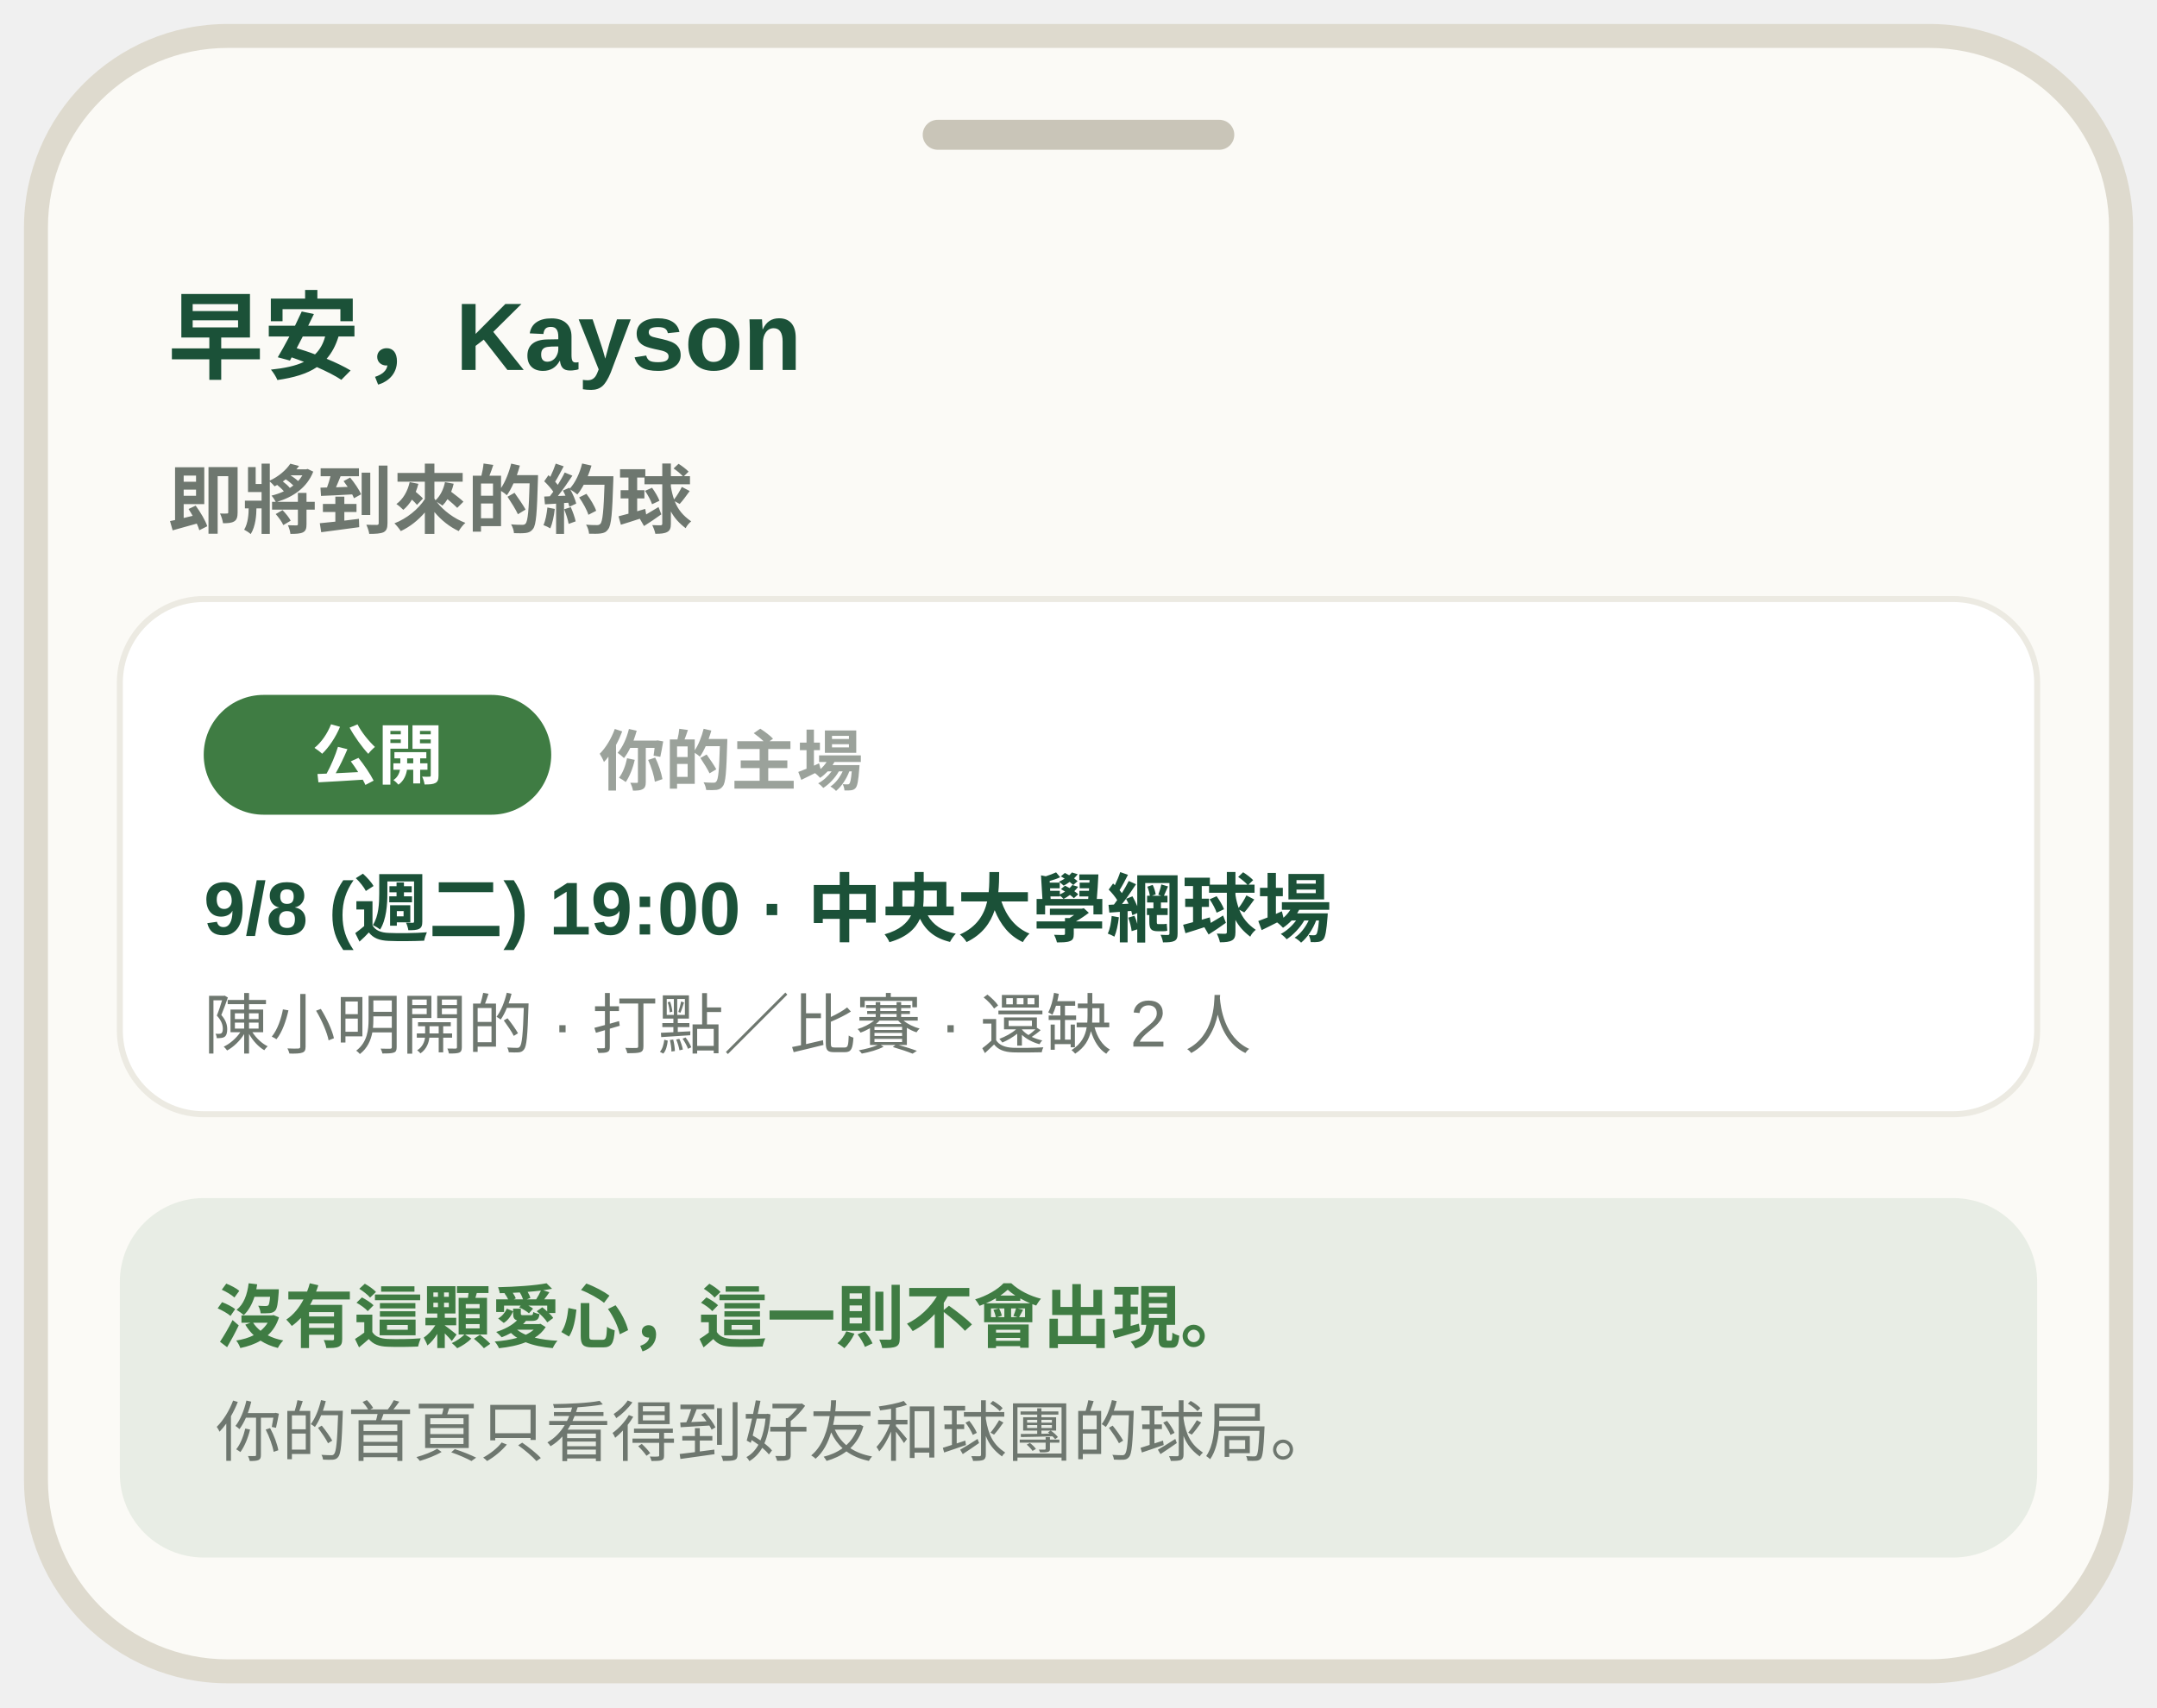
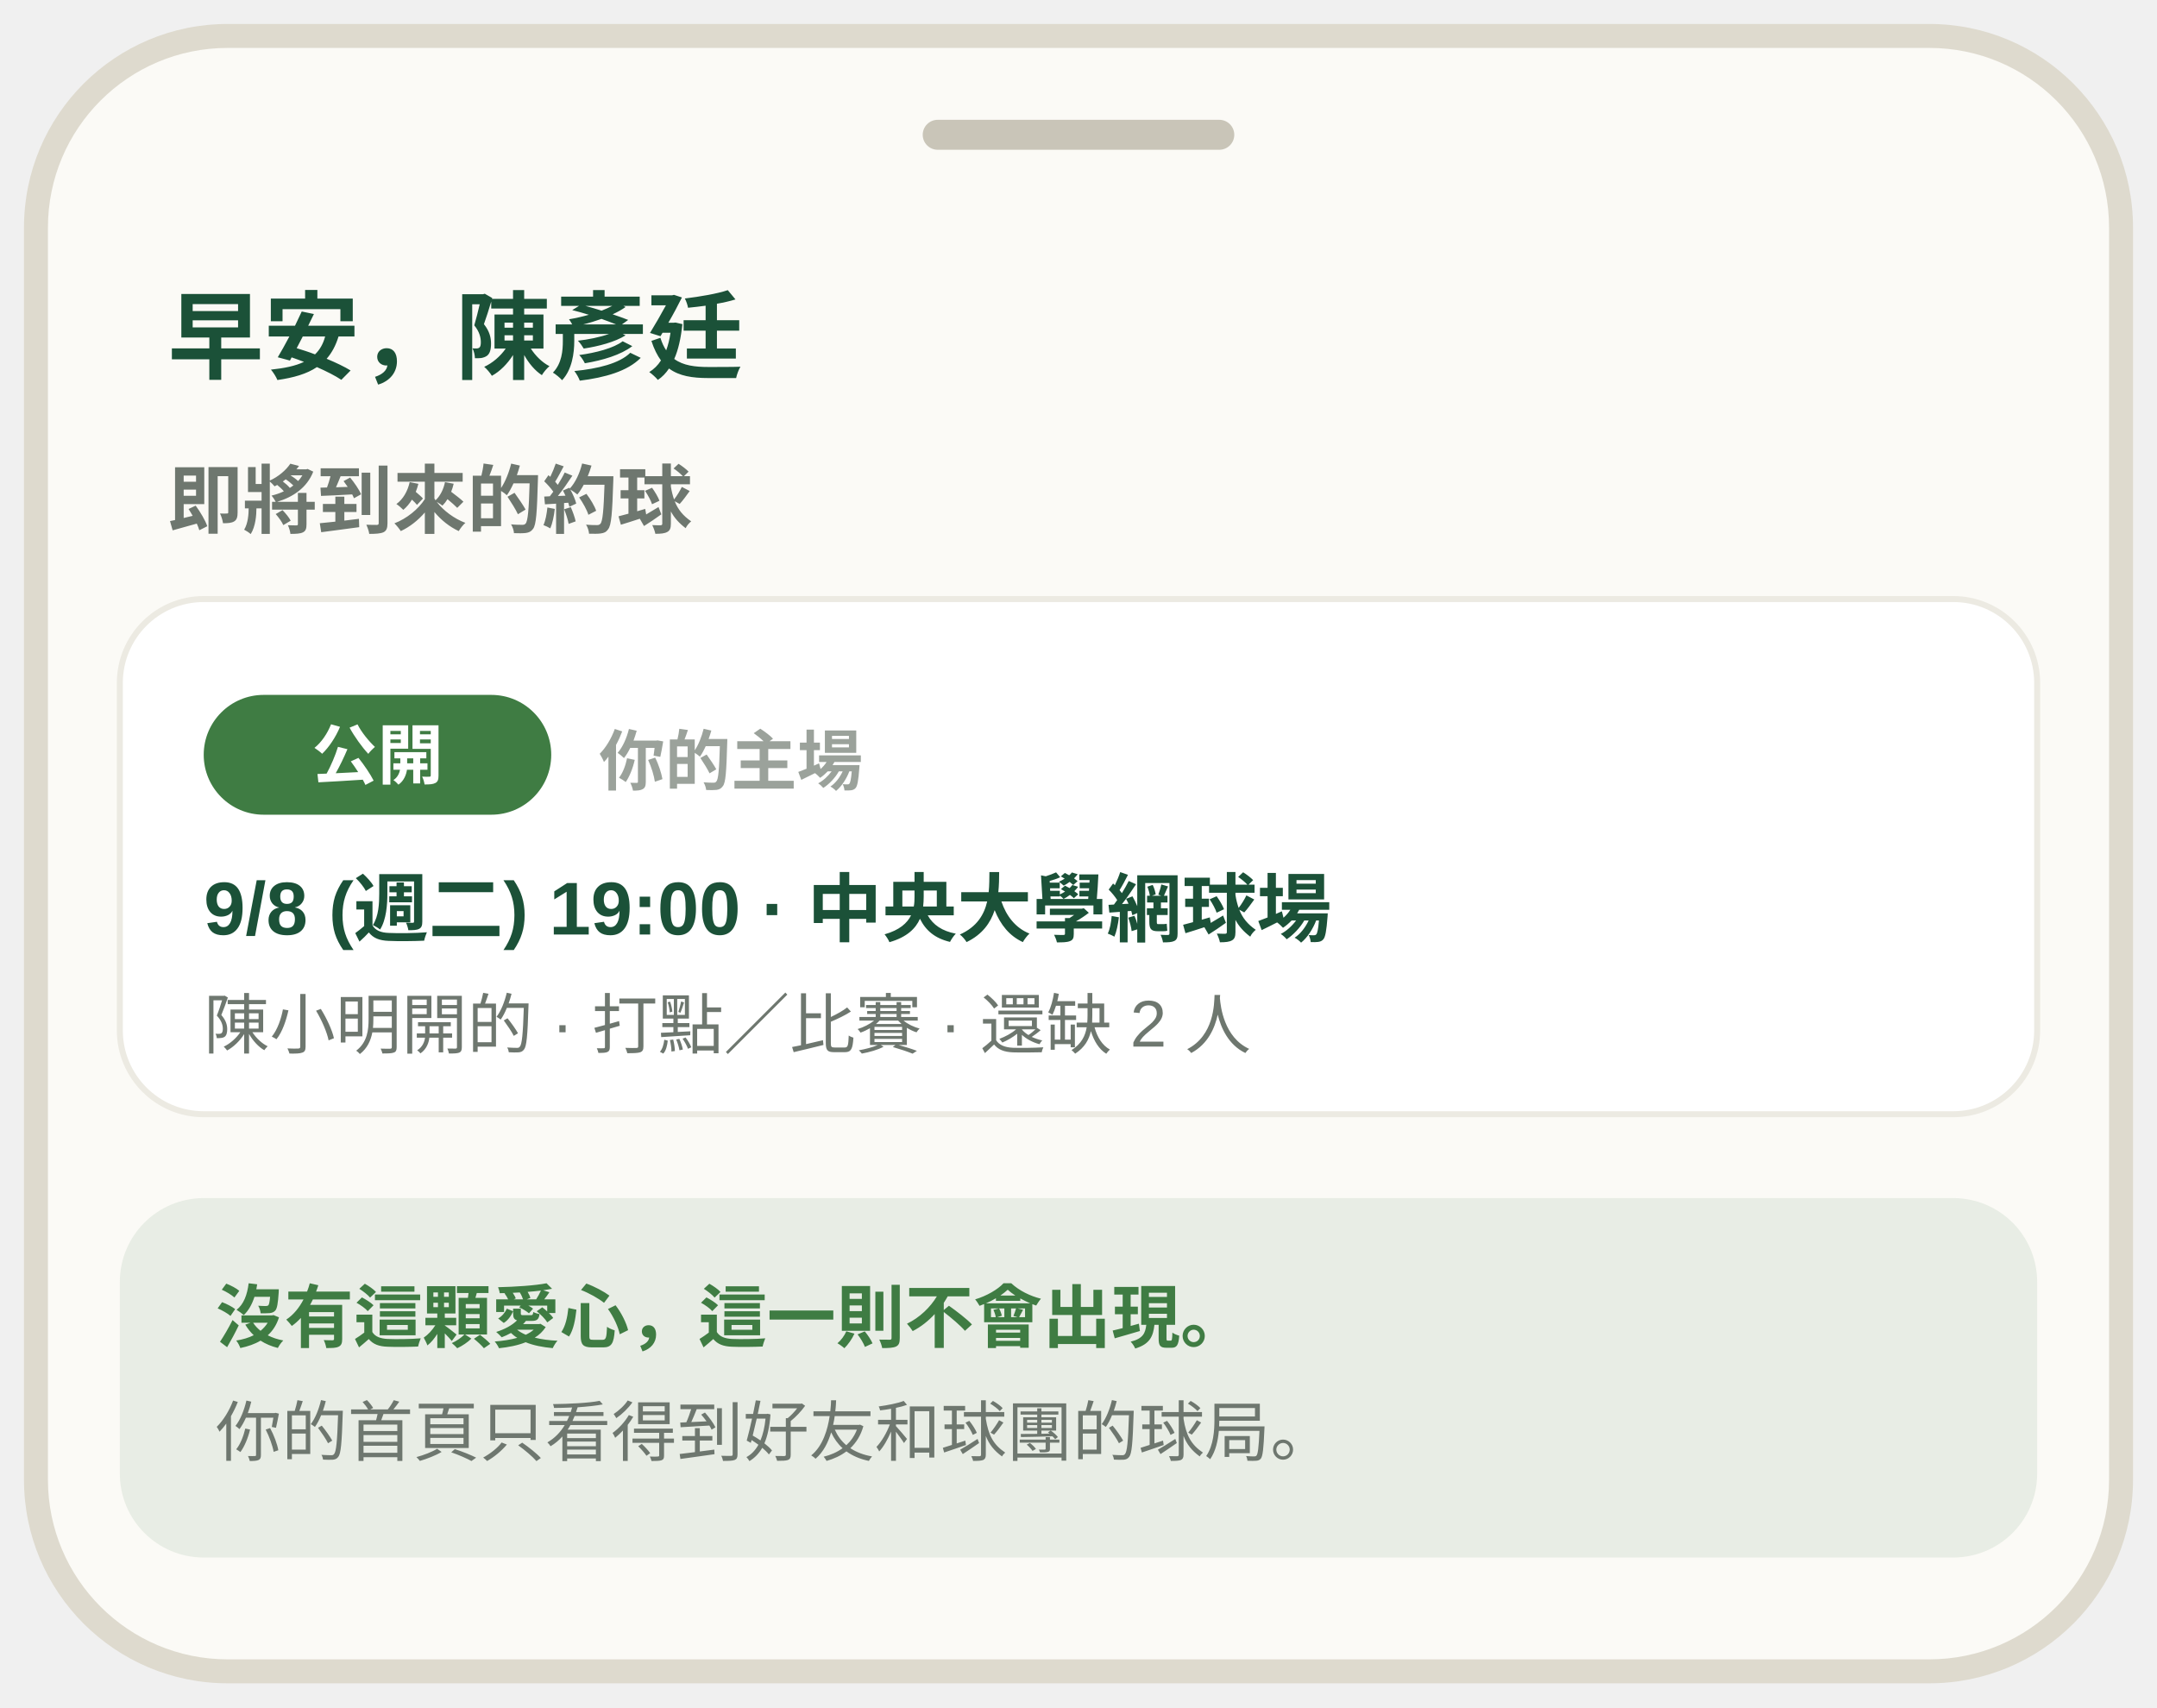
<svg xmlns="http://www.w3.org/2000/svg" viewBox="0 0 360 285" font-family="-apple-system, BlinkMacSystemFont, 'Segoe UI', 'PingFang TC', 'Noto Sans TC', 'Helvetica Neue', Arial, sans-serif">
  <rect x="4" y="4" width="352" height="277" rx="34" fill="#DEDACE" />
  <rect x="8" y="8" width="344" height="269" rx="30" fill="#FBFAF6" />
  <rect x="154.0" y="20" width="52" height="5" rx="2.5" fill="#C9C5B8" />
-   <text x="28" y="62" font-size="16" fill="#1B5138" font-weight="800" text-anchor="start">早安，Kayson</text>
+   <text x="28" y="62" font-size="16" fill="#1B5138" font-weight="800" text-anchor="start">早安，陳彥廷</text>
  <text x="28" y="88" font-size="12.5" fill="#6E776F" font-weight="700" text-anchor="start">即將到來的約球</text>
  <rect x="20" y="100" width="320" height="86" rx="14" fill="#FFFFFF" stroke="#ECEAE2" />
  <rect x="34" y="116" width="58" height="20" rx="10" fill="#3F7C43" />
  <text x="63" y="130" font-size="11" fill="#FFFFFF" font-weight="800" text-anchor="middle">公開</text>
  <text x="100" y="131" font-size="11" fill="#9BA29B" font-weight="600" text-anchor="start">你的主場</text>
  <text x="34" y="156" font-size="12.5" fill="#1B5138" font-weight="800" text-anchor="start">9/8 (週二) 19:00 · 中央大學網球場</text>
  <text x="34" y="175" font-size="11" fill="#6E776F" font-weight="500" text-anchor="start">陳小明開的 · 打點／比賽 · 還缺 2 人</text>
  <rect x="20" y="200" width="320" height="60" rx="14" fill="#3F7C43" opacity="0.10" />
  <text x="36" y="224" font-size="11.5" fill="#3F7C43" font-weight="800" text-anchor="start">沒有這顆愛心，這一則不會出現。</text>
  <text x="36" y="243" font-size="11" fill="#6E776F" font-weight="500" text-anchor="start">你的首頁只看得到好友和球團的球局。</text>
</svg>
